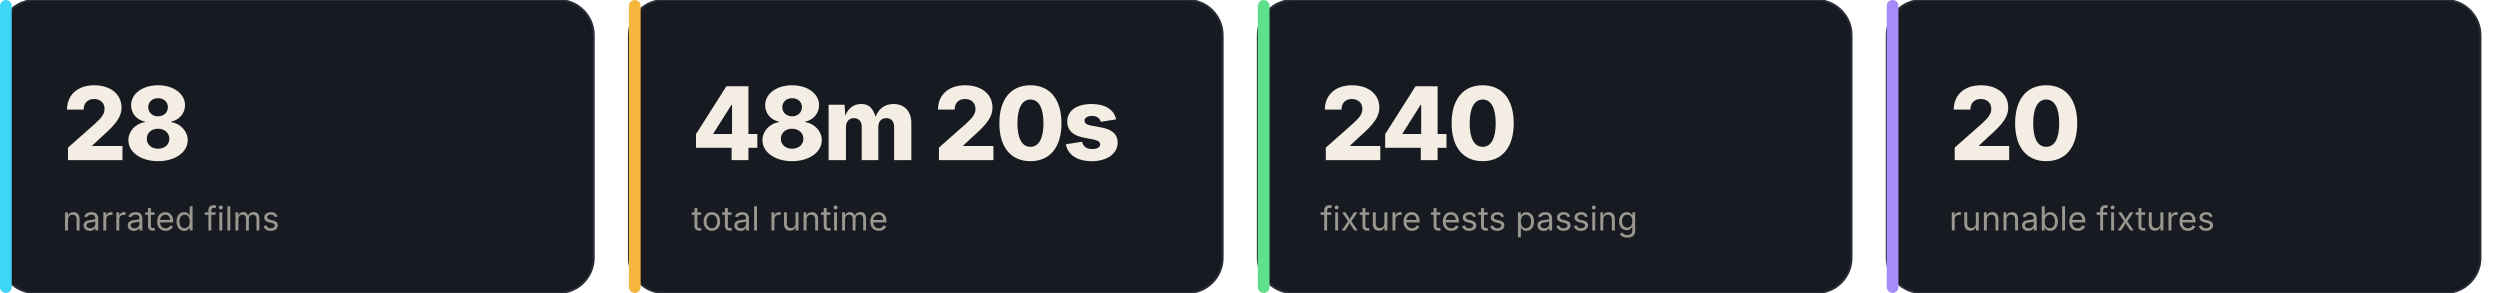
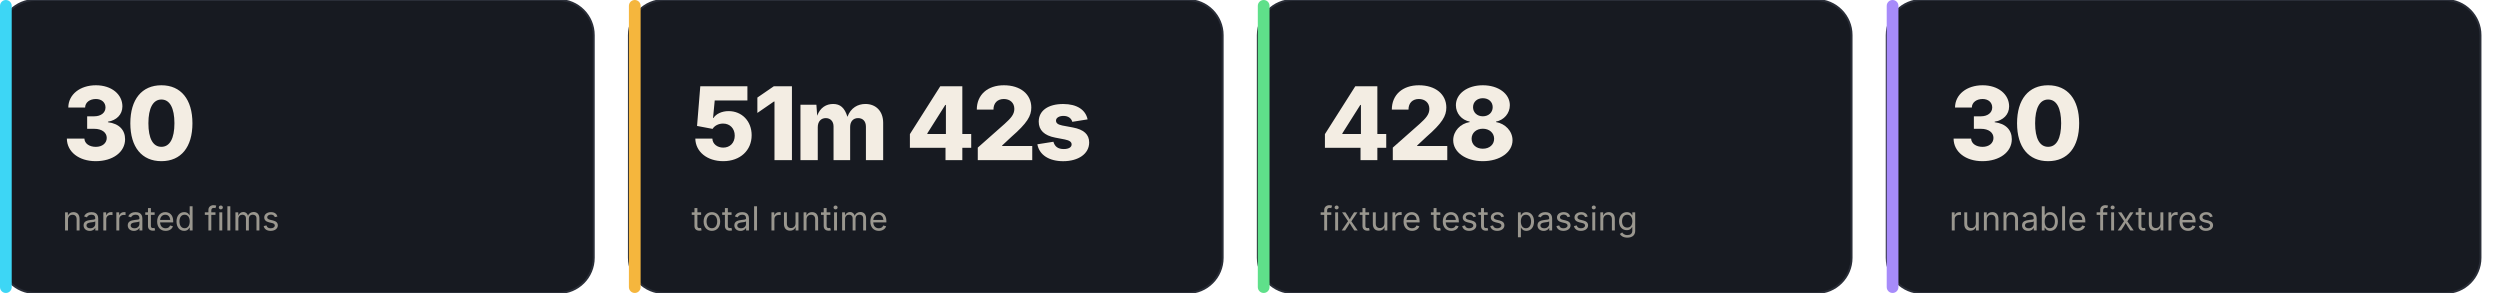
- <svg xmlns="http://www.w3.org/2000/svg" viewBox="0 0 1280 150" width="1280" height="150" role="img" aria-label="28 narrated films, 48m 20s total runtime, 240 fixture tests passing, 20 runnable fixtures">
+ <svg xmlns="http://www.w3.org/2000/svg" viewBox="0 0 1280 150" width="1280" height="150" role="img" aria-label="30 narrated films, 51m 42s total runtime, 428 fixture tests passing, 30 runnable fixtures">
  <style>.f{font-family:Inter, ui-sans-serif, system-ui, -apple-system, 'Segoe UI', Roboto, Arial, sans-serif}.up{animation:up .9s ease-out both}@keyframes up{from{opacity:0;transform:translateY(8px)}to{opacity:1;transform:none}}@media (prefers-reduced-motion: reduce){*{animation:none !important}}</style>
  <g class="up" style="animation-delay:0s" transform="translate(0 0)">
    <rect x="0" y="0" width="304" height="150" rx="18" fill="#171a21" stroke="#2a2e38" />
    <rect x="0" y="0" width="6" height="150" rx="3" fill="#3dd6f5" />
-     <text x="32" y="82" class="f" font-size="52" font-weight="800" letter-spacing="-1.5" fill="#f3ede3">28</text>
+     <text x="32" y="82" class="f" font-size="52" font-weight="800" letter-spacing="-1.5" fill="#f3ede3">30</text>
    <text x="32" y="118" class="f" font-size="17" fill="#9a978f">narrated films</text>
  </g>
  <g class="up" style="animation-delay:0.12s" transform="translate(322 0)">
    <rect x="0" y="0" width="304" height="150" rx="18" fill="#171a21" stroke="#2a2e38" />
    <rect x="0" y="0" width="6" height="150" rx="3" fill="#f5b63d" />
-     <text x="32" y="82" class="f" font-size="52" font-weight="800" letter-spacing="-1.5" fill="#f3ede3">48m 20s</text>
+     <text x="32" y="82" class="f" font-size="52" font-weight="800" letter-spacing="-1.5" fill="#f3ede3">51m 42s</text>
    <text x="32" y="118" class="f" font-size="17" fill="#9a978f">total runtime</text>
  </g>
  <g class="up" style="animation-delay:0.24s" transform="translate(644 0)">
    <rect x="0" y="0" width="304" height="150" rx="18" fill="#171a21" stroke="#2a2e38" />
    <rect x="0" y="0" width="6" height="150" rx="3" fill="#5fe08a" />
-     <text x="32" y="82" class="f" font-size="52" font-weight="800" letter-spacing="-1.5" fill="#f3ede3">240</text>
+     <text x="32" y="82" class="f" font-size="52" font-weight="800" letter-spacing="-1.5" fill="#f3ede3">428</text>
    <text x="32" y="118" class="f" font-size="17" fill="#9a978f">fixture tests passing</text>
  </g>
  <g class="up" style="animation-delay:0.36s" transform="translate(966 0)">
    <rect x="0" y="0" width="304" height="150" rx="18" fill="#171a21" stroke="#2a2e38" />
    <rect x="0" y="0" width="6" height="150" rx="3" fill="#a78bfa" />
-     <text x="32" y="82" class="f" font-size="52" font-weight="800" letter-spacing="-1.5" fill="#f3ede3">20</text>
+     <text x="32" y="82" class="f" font-size="52" font-weight="800" letter-spacing="-1.5" fill="#f3ede3">30</text>
    <text x="32" y="118" class="f" font-size="17" fill="#9a978f">runnable fixtures</text>
  </g>
</svg>
